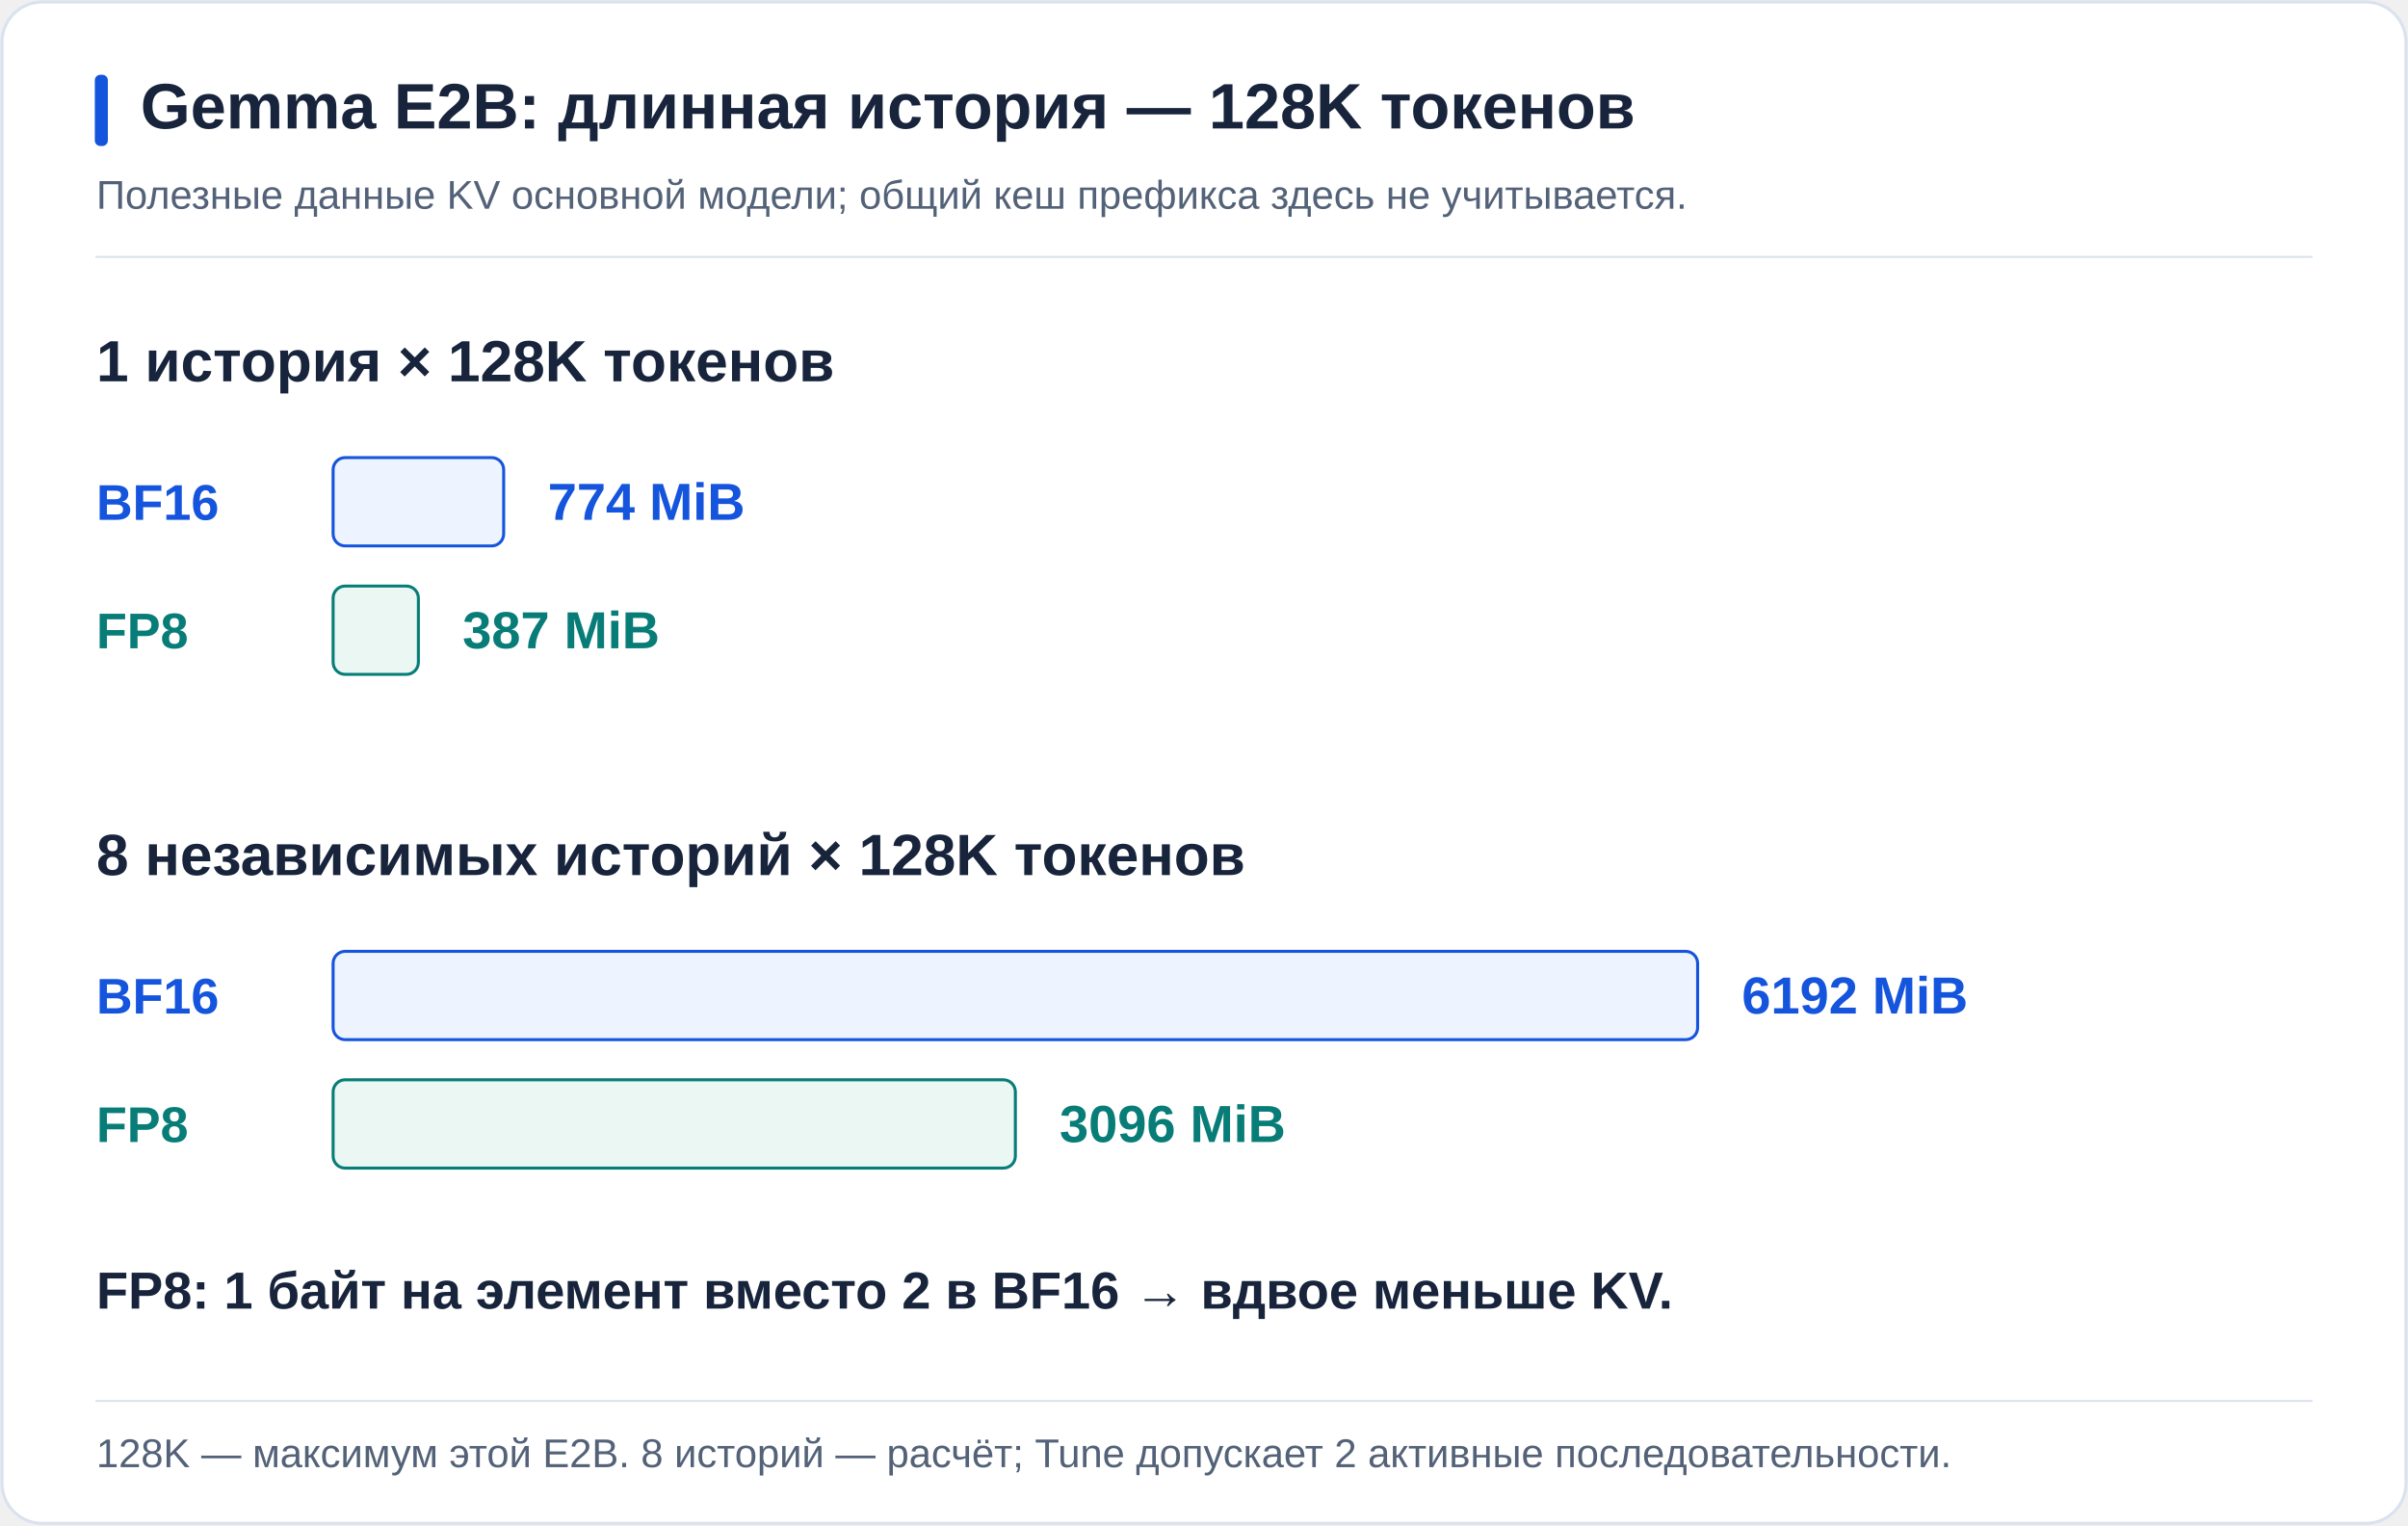
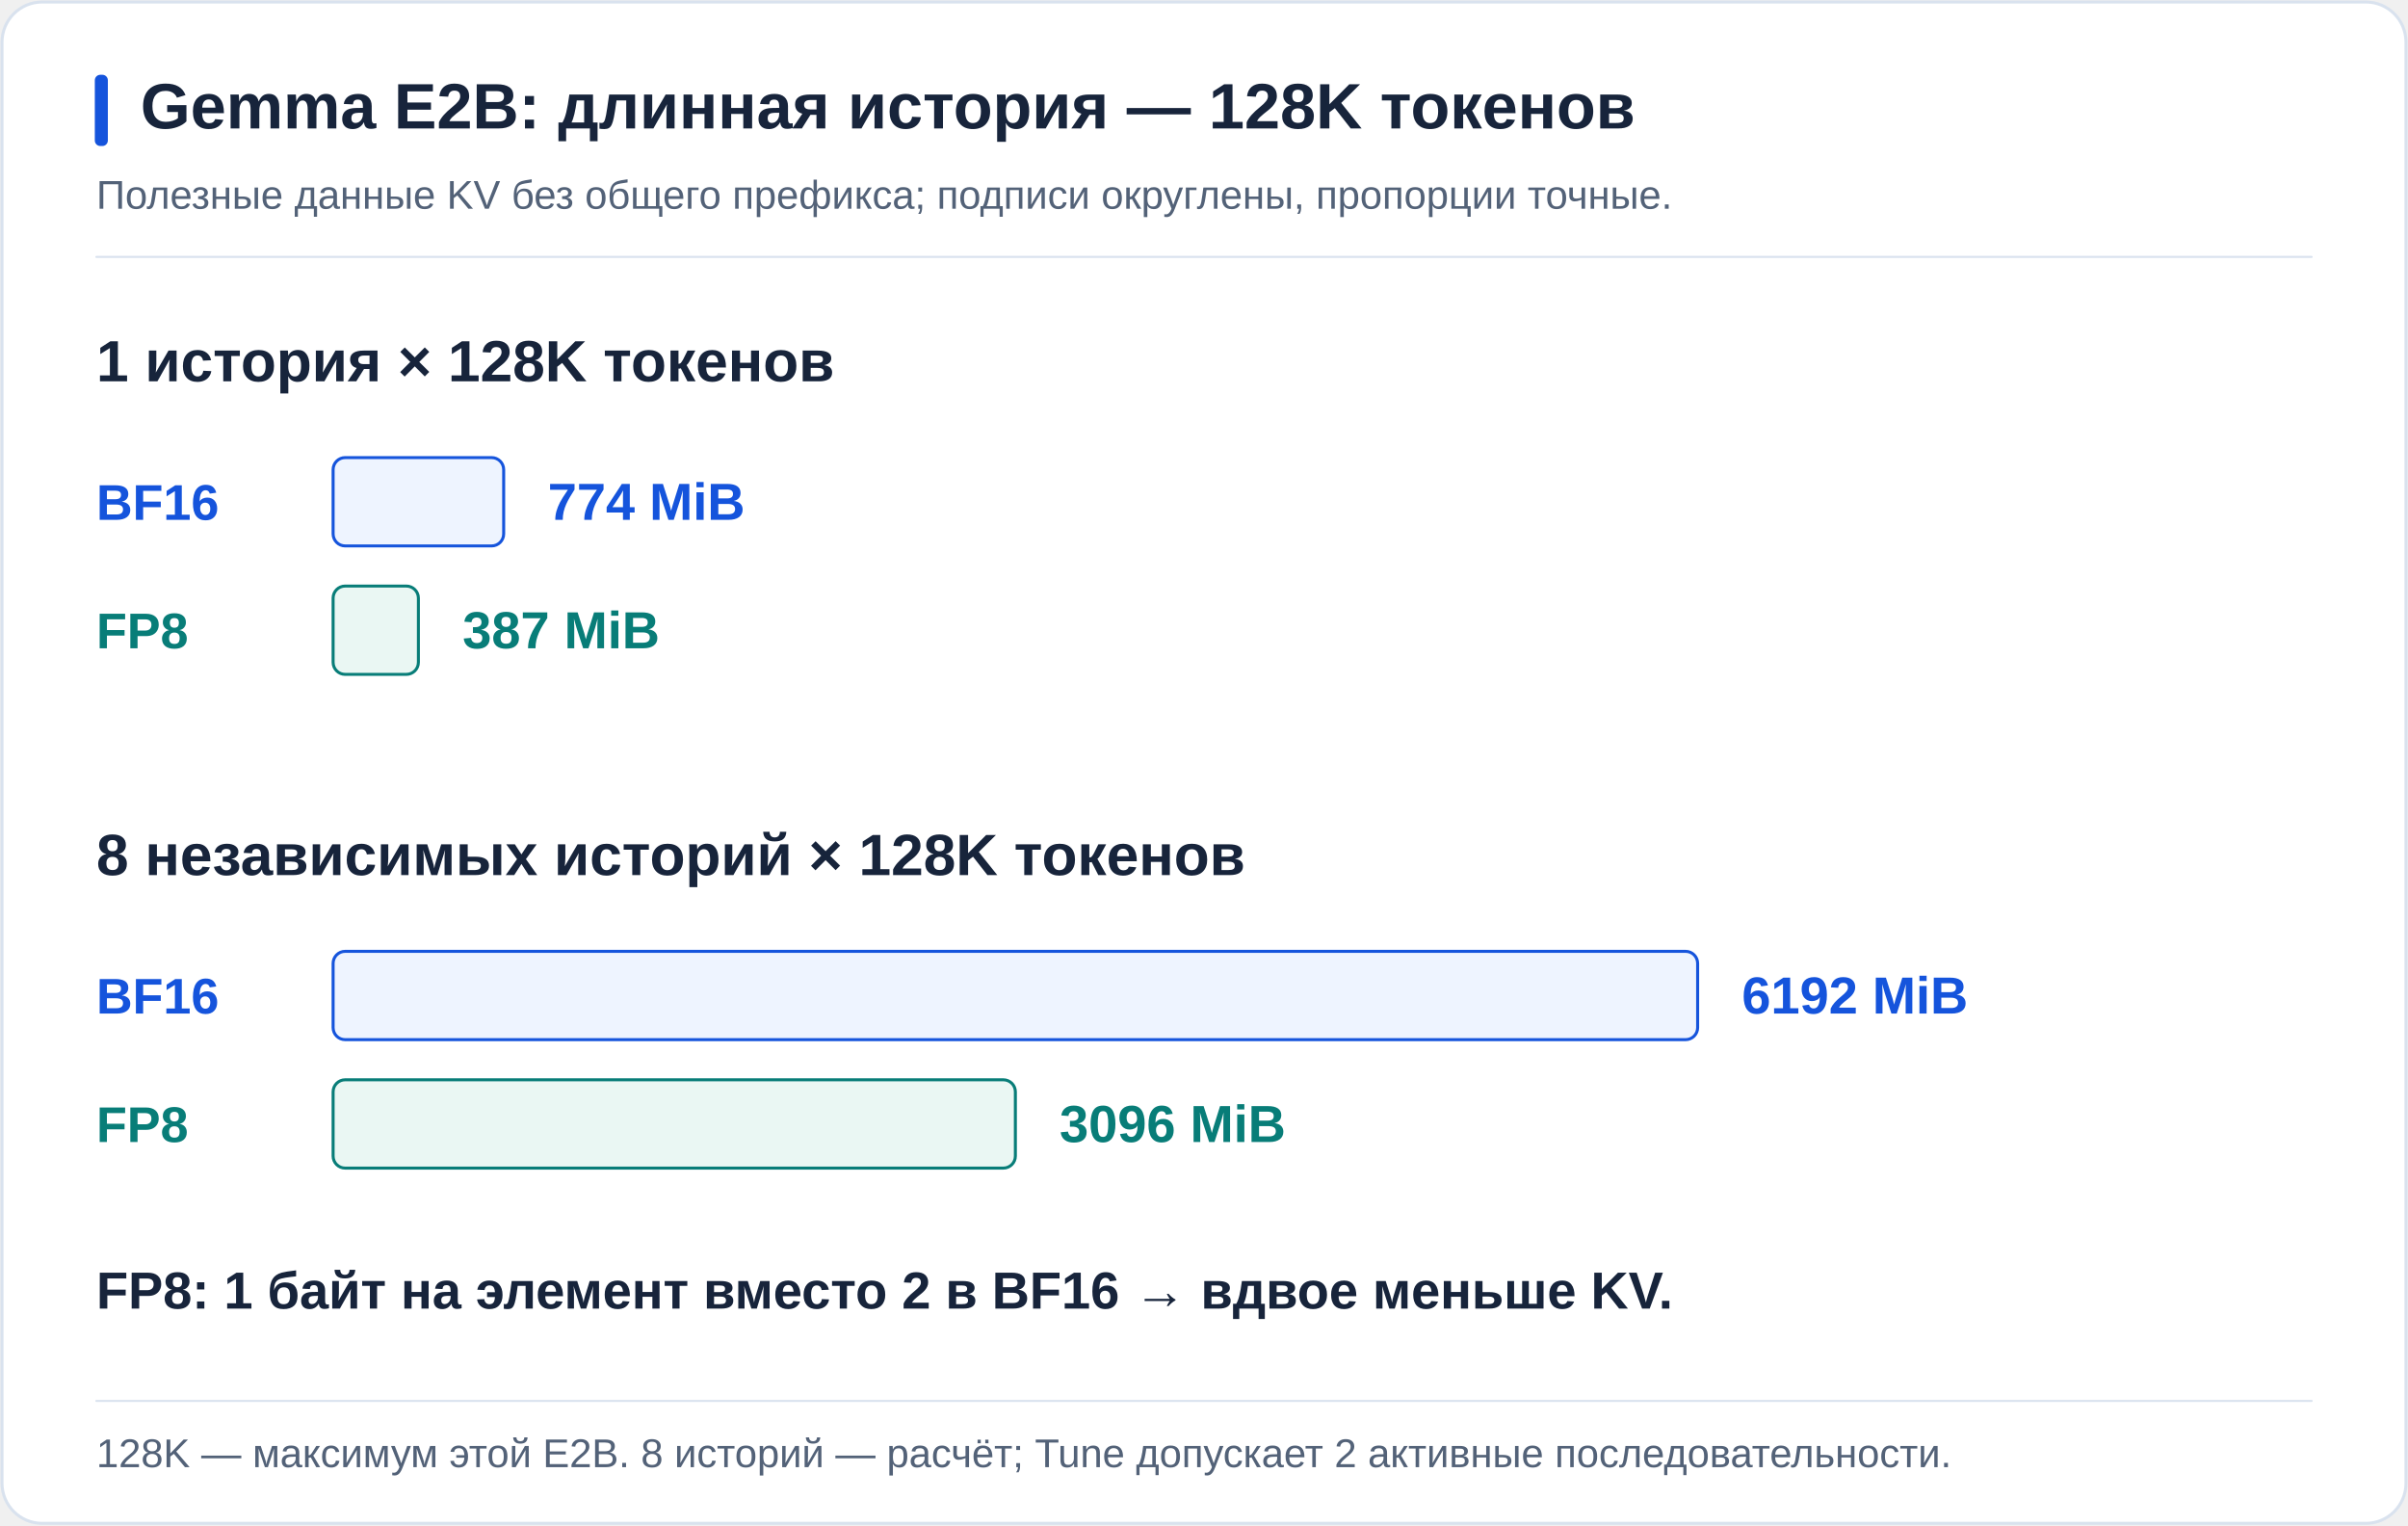
<svg xmlns="http://www.w3.org/2000/svg" width="1200" height="760" viewBox="0 0 1200 760" role="img" aria-labelledby="title desc" data-design="hardfest-v2">
  <defs>
    <marker id="arrow-1554dc" viewBox="0 0 10 10" refX="10" refY="5" markerWidth="10" markerHeight="10" markerUnits="userSpaceOnUse" orient="auto">
      <path d="M0 0 L10 5 L0 10 Z" fill="#1554dc" />
    </marker>
    <marker id="arrow-087d78" viewBox="0 0 10 10" refX="10" refY="5" markerWidth="10" markerHeight="10" markerUnits="userSpaceOnUse" orient="auto">
      <path d="M0 0 L10 5 L0 10 Z" fill="#087d78" />
    </marker>
    <marker id="arrow-7041b8" viewBox="0 0 10 10" refX="10" refY="5" markerWidth="10" markerHeight="10" markerUnits="userSpaceOnUse" orient="auto">
      <path d="M0 0 L10 5 L0 10 Z" fill="#7041b8" />
    </marker>
    <marker id="arrow-536278" viewBox="0 0 10 10" refX="10" refY="5" markerWidth="10" markerHeight="10" markerUnits="userSpaceOnUse" orient="auto">
      <path d="M0 0 L10 5 L0 10 Z" fill="#536278" />
    </marker>
  </defs>
  <style>text{font-family:Arial,Helvetica,sans-serif;font-variant-numeric:tabular-nums}.formula{font-family:"DejaVu Sans Mono",Menlo,Consolas,monospace}</style>
  <rect x="1" y="1" width="1198" height="758" rx="20" fill="#ffffff" stroke="#d9e2ee" stroke-width="1.5" />
  <rect x="48" y="38" width="5" height="34" rx="2" fill="#1554dc" stroke="#1554dc" stroke-width="1.5" />
  <text x="70" y="64" font-size="32" fill="#17243b" text-anchor="start" font-weight="700" data-max-width="1082">
    <tspan x="70" dy="0">Gemma E2B: длинная история — 128K токенов</tspan>
  </text>
  <text x="48" y="104" font-size="20" fill="#536278" text-anchor="start" data-max-width="1104">
-     <tspan x="48" dy="0">Полезные данные KV основной модели; общий кеш префикса здесь не учитывается.</tspan>
+     <tspan x="48" dy="0">Полезные данные KV без общего префикса; подписи округлены, пропорции точные.</tspan>
  </text>
  <path d="M48 128 H1152" fill="none" stroke="#d9e2ee" stroke-width="1" stroke-linejoin="round" stroke-linecap="round" />
  <text x="48" y="190" font-size="29" fill="#17243b" text-anchor="start" font-weight="700" data-max-width="1104">
    <tspan x="48" dy="0">1 история × 128K токенов</tspan>
  </text>
  <text x="48" y="259" font-size="25" fill="#1554dc" text-anchor="start" font-weight="700">
    <tspan x="48" dy="0">BF16</tspan>
  </text>
  <rect x="166" y="228" width="85.0" height="44" rx="6" fill="#eef4ff" stroke="#1554dc" stroke-width="1.5" />
  <text x="273.0" y="259" font-size="26" fill="#1554dc" text-anchor="start" font-weight="700" data-max-width="278">
    <tspan x="273.0" dy="0">774 MiB</tspan>
  </text>
  <text x="48" y="323" font-size="25" fill="#087d78" text-anchor="start" font-weight="700">
    <tspan x="48" dy="0">FP8</tspan>
  </text>
  <rect x="166" y="292" width="42.5" height="44" rx="6" fill="#eaf7f3" stroke="#087d78" stroke-width="1.5" />
  <text x="230.5" y="323" font-size="26" fill="#087d78" text-anchor="start" font-weight="700" data-max-width="278">
    <tspan x="230.5" dy="0">387 MiB</tspan>
  </text>
  <text x="48" y="436" font-size="29" fill="#17243b" text-anchor="start" font-weight="700" data-max-width="1104">
    <tspan x="48" dy="0">8 независимых историй × 128K токенов</tspan>
  </text>
  <text x="48" y="505" font-size="25" fill="#1554dc" text-anchor="start" font-weight="700">
    <tspan x="48" dy="0">BF16</tspan>
  </text>
  <rect x="166" y="474" width="680.0" height="44" rx="6" fill="#eef4ff" stroke="#1554dc" stroke-width="1.5" />
  <text x="868.0" y="505" font-size="26" fill="#1554dc" text-anchor="start" font-weight="700" data-max-width="278">
    <tspan x="868.0" dy="0">6192 MiB</tspan>
  </text>
  <text x="48" y="569" font-size="25" fill="#087d78" text-anchor="start" font-weight="700">
    <tspan x="48" dy="0">FP8</tspan>
  </text>
  <rect x="166" y="538" width="340.0" height="44" rx="6" fill="#eaf7f3" stroke="#087d78" stroke-width="1.5" />
  <text x="528.0" y="569" font-size="26" fill="#087d78" text-anchor="start" font-weight="700" data-max-width="278">
    <tspan x="528.0" dy="0">3096 MiB</tspan>
  </text>
  <text x="48" y="652" font-size="26" fill="#17243b" text-anchor="start" font-weight="700">
    <tspan x="48" dy="0">FP8: 1 байт на элемент вместо 2 в BF16 → вдвое меньше KV.</tspan>
  </text>
  <path d="M48 698 H1152" fill="none" stroke="#d9e2ee" stroke-width="1" stroke-linejoin="round" stroke-linecap="round" />
  <text x="48" y="731" font-size="20" fill="#536278" text-anchor="start" data-max-width="1104">
    <tspan x="48" dy="0">128K — максимум этой E2B. 8 историй — расчёт; Tune допускает 2 активные последовательности.</tspan>
  </text>
</svg>
